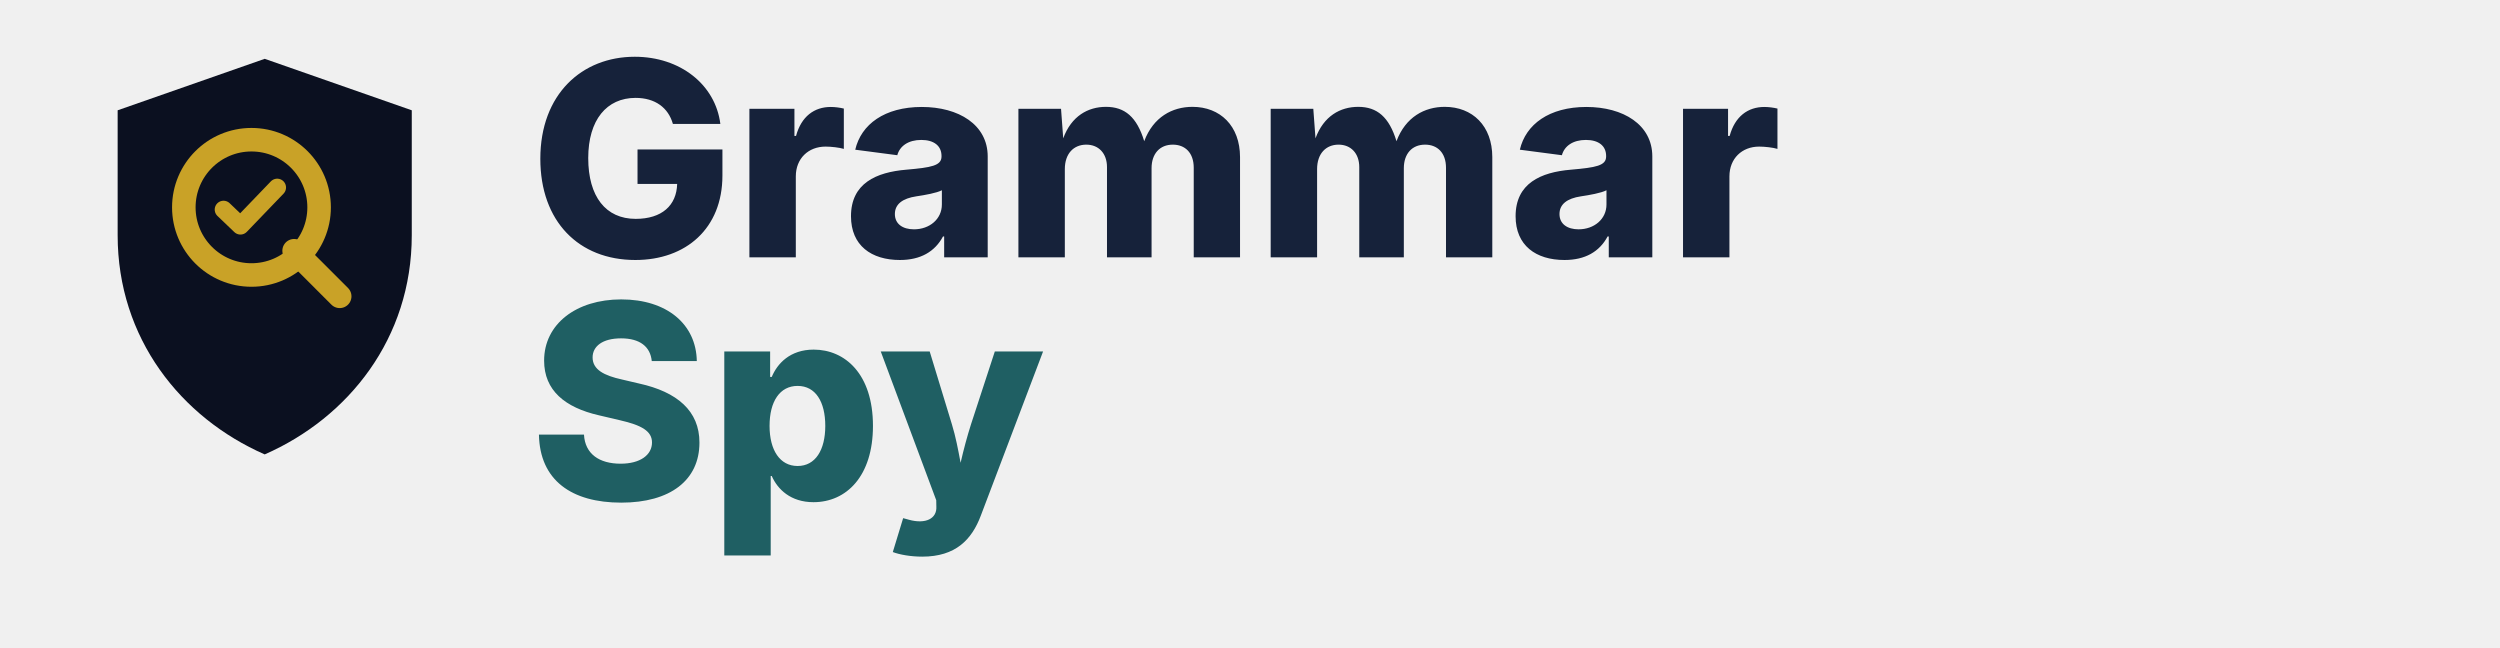
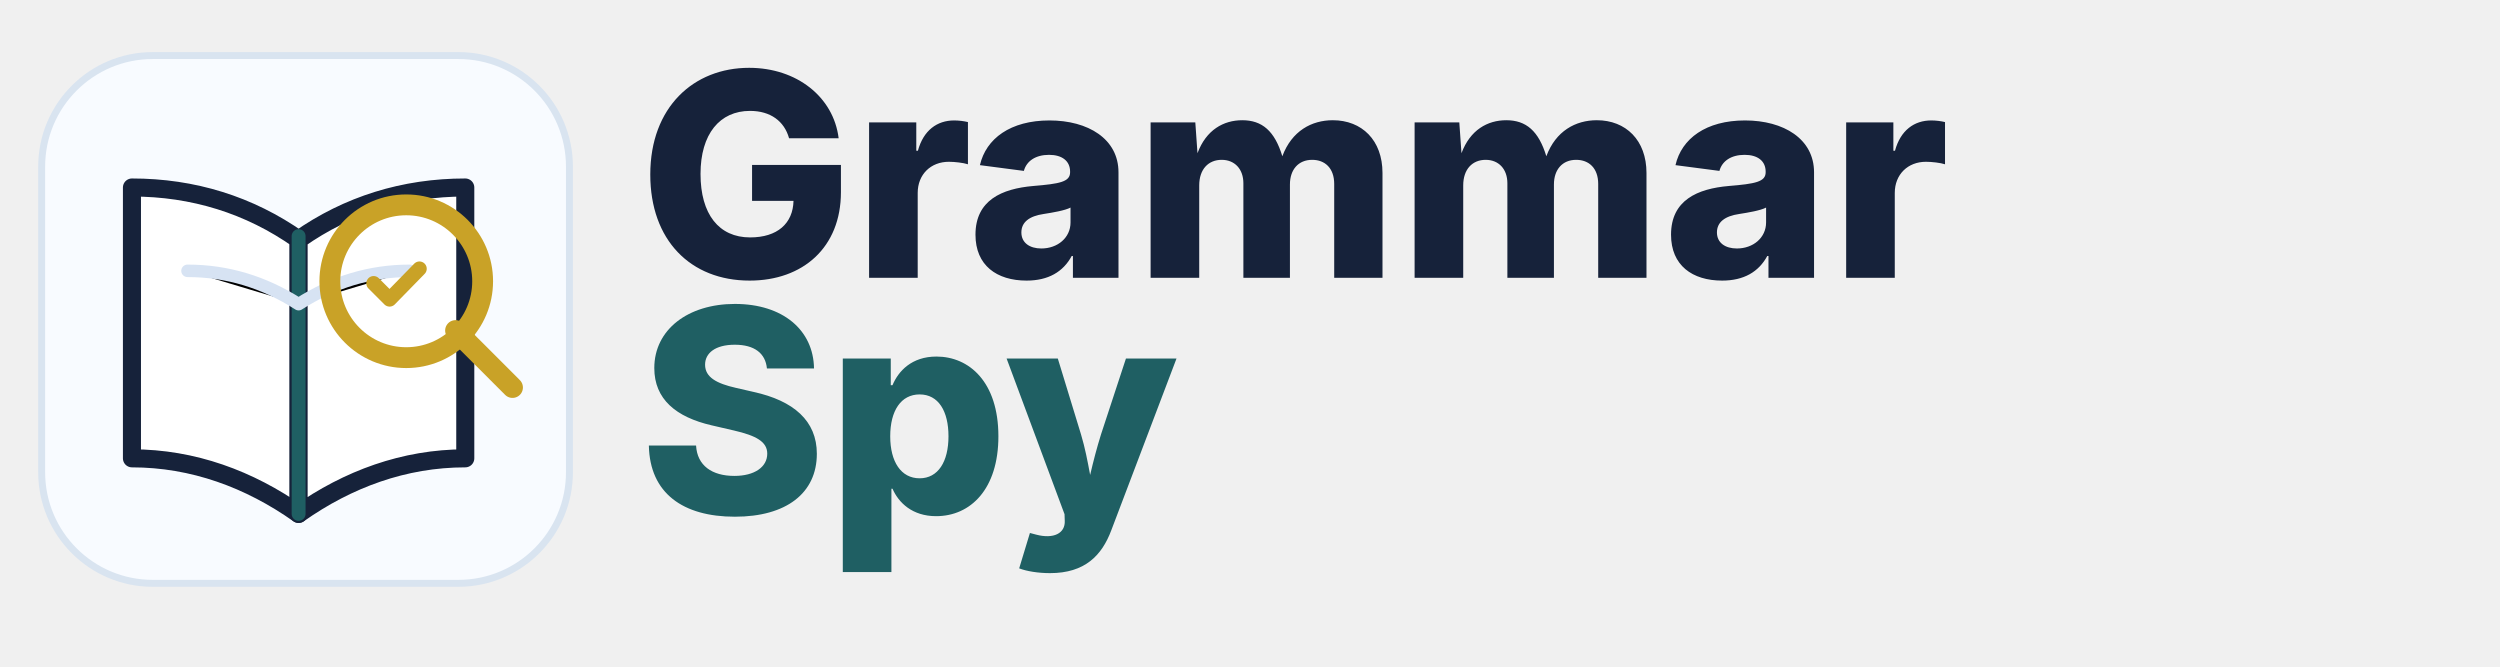
- <svg xmlns="http://www.w3.org/2000/svg" width="340" height="88" viewBox="0 0 340 88" role="img" aria-labelledby="title desc">
-   <g transform="translate(4 4)">
-     <path d="M32 4L52 11V28c0 14-8.6 24.8-20 29.8C20.6 52.8 12 42 12 28V11L32 4z" fill="#0B1020" />
-     <circle cx="30.2" cy="24.2" r="9.2" fill="none" stroke="#C9A227" stroke-width="3.2" />
-     <path d="M36 30.1l6.2 6.2" fill="none" stroke="#C9A227" stroke-width="3.2" stroke-linecap="round" />
-     <path d="M26.4 24.5l2.3 2.2 5-5.2" fill="none" stroke="#C9A227" stroke-width="2.4" stroke-linecap="round" stroke-linejoin="round" />
+ <svg xmlns="http://www.w3.org/2000/svg" width="360" height="96" viewBox="0 0 360 96" role="img" aria-labelledby="title desc">
+   <g transform="translate(6 8)">
+     <rect x="0" y="0" width="76" height="76" rx="16" fill="#f8fbff" stroke="#d9e4f0" />
+     <path d="M13 58V19c8.8 0 16.9 2.5 24 7.5V66c-7.1-5-15.2-8-24-8z" fill="#ffffff" stroke="#16223a" stroke-width="2.6" stroke-linejoin="round" />
+     <path d="M61 58V19c-8.8 0-16.9 2.5-24 7.5V66c7.1-5 15.2-8 24-8z" fill="#ffffff" stroke="#16223a" stroke-width="2.6" stroke-linejoin="round" />
+     <path d="M37 26v40" stroke="#1f5f63" stroke-width="2" stroke-linecap="round" />
+     <path d="M21 31c5.7 0 11 1.6 16 4.8M53 31c-5.7 0-11 1.6-16 4.8" stroke="#d7e3f3" stroke-width="1.8" stroke-linecap="round" />
+     <circle cx="52.5" cy="32.5" r="11" fill="none" stroke="#c9a227" stroke-width="3" />
+     <path d="M59.6 39.6l8.2 8.2" stroke="#c9a227" stroke-width="3" stroke-linecap="round" />
+     <path d="M47.8 32.8l2.3 2.3 4.3-4.4" fill="none" stroke="#c9a227" stroke-width="2.1" stroke-linecap="round" stroke-linejoin="round" />
  </g>
-   <text x="72" y="35" font-family="Inter,Segoe UI,Arial,sans-serif" font-weight="800" font-size="37" fill="#16223A">Grammar</text>
-   <text x="72" y="68" font-family="Inter,Segoe UI,Arial,sans-serif" font-weight="800" font-size="37" fill="#1F5F63">Spy</text>
+   <text x="92" y="40" font-family="Inter,Segoe UI,Arial,sans-serif" font-weight="800" font-size="41" fill="#16223a">Grammar</text>
+   <text x="92" y="74" font-family="Inter,Segoe UI,Arial,sans-serif" font-weight="800" font-size="41" fill="#1f5f63">Spy</text>
</svg>
